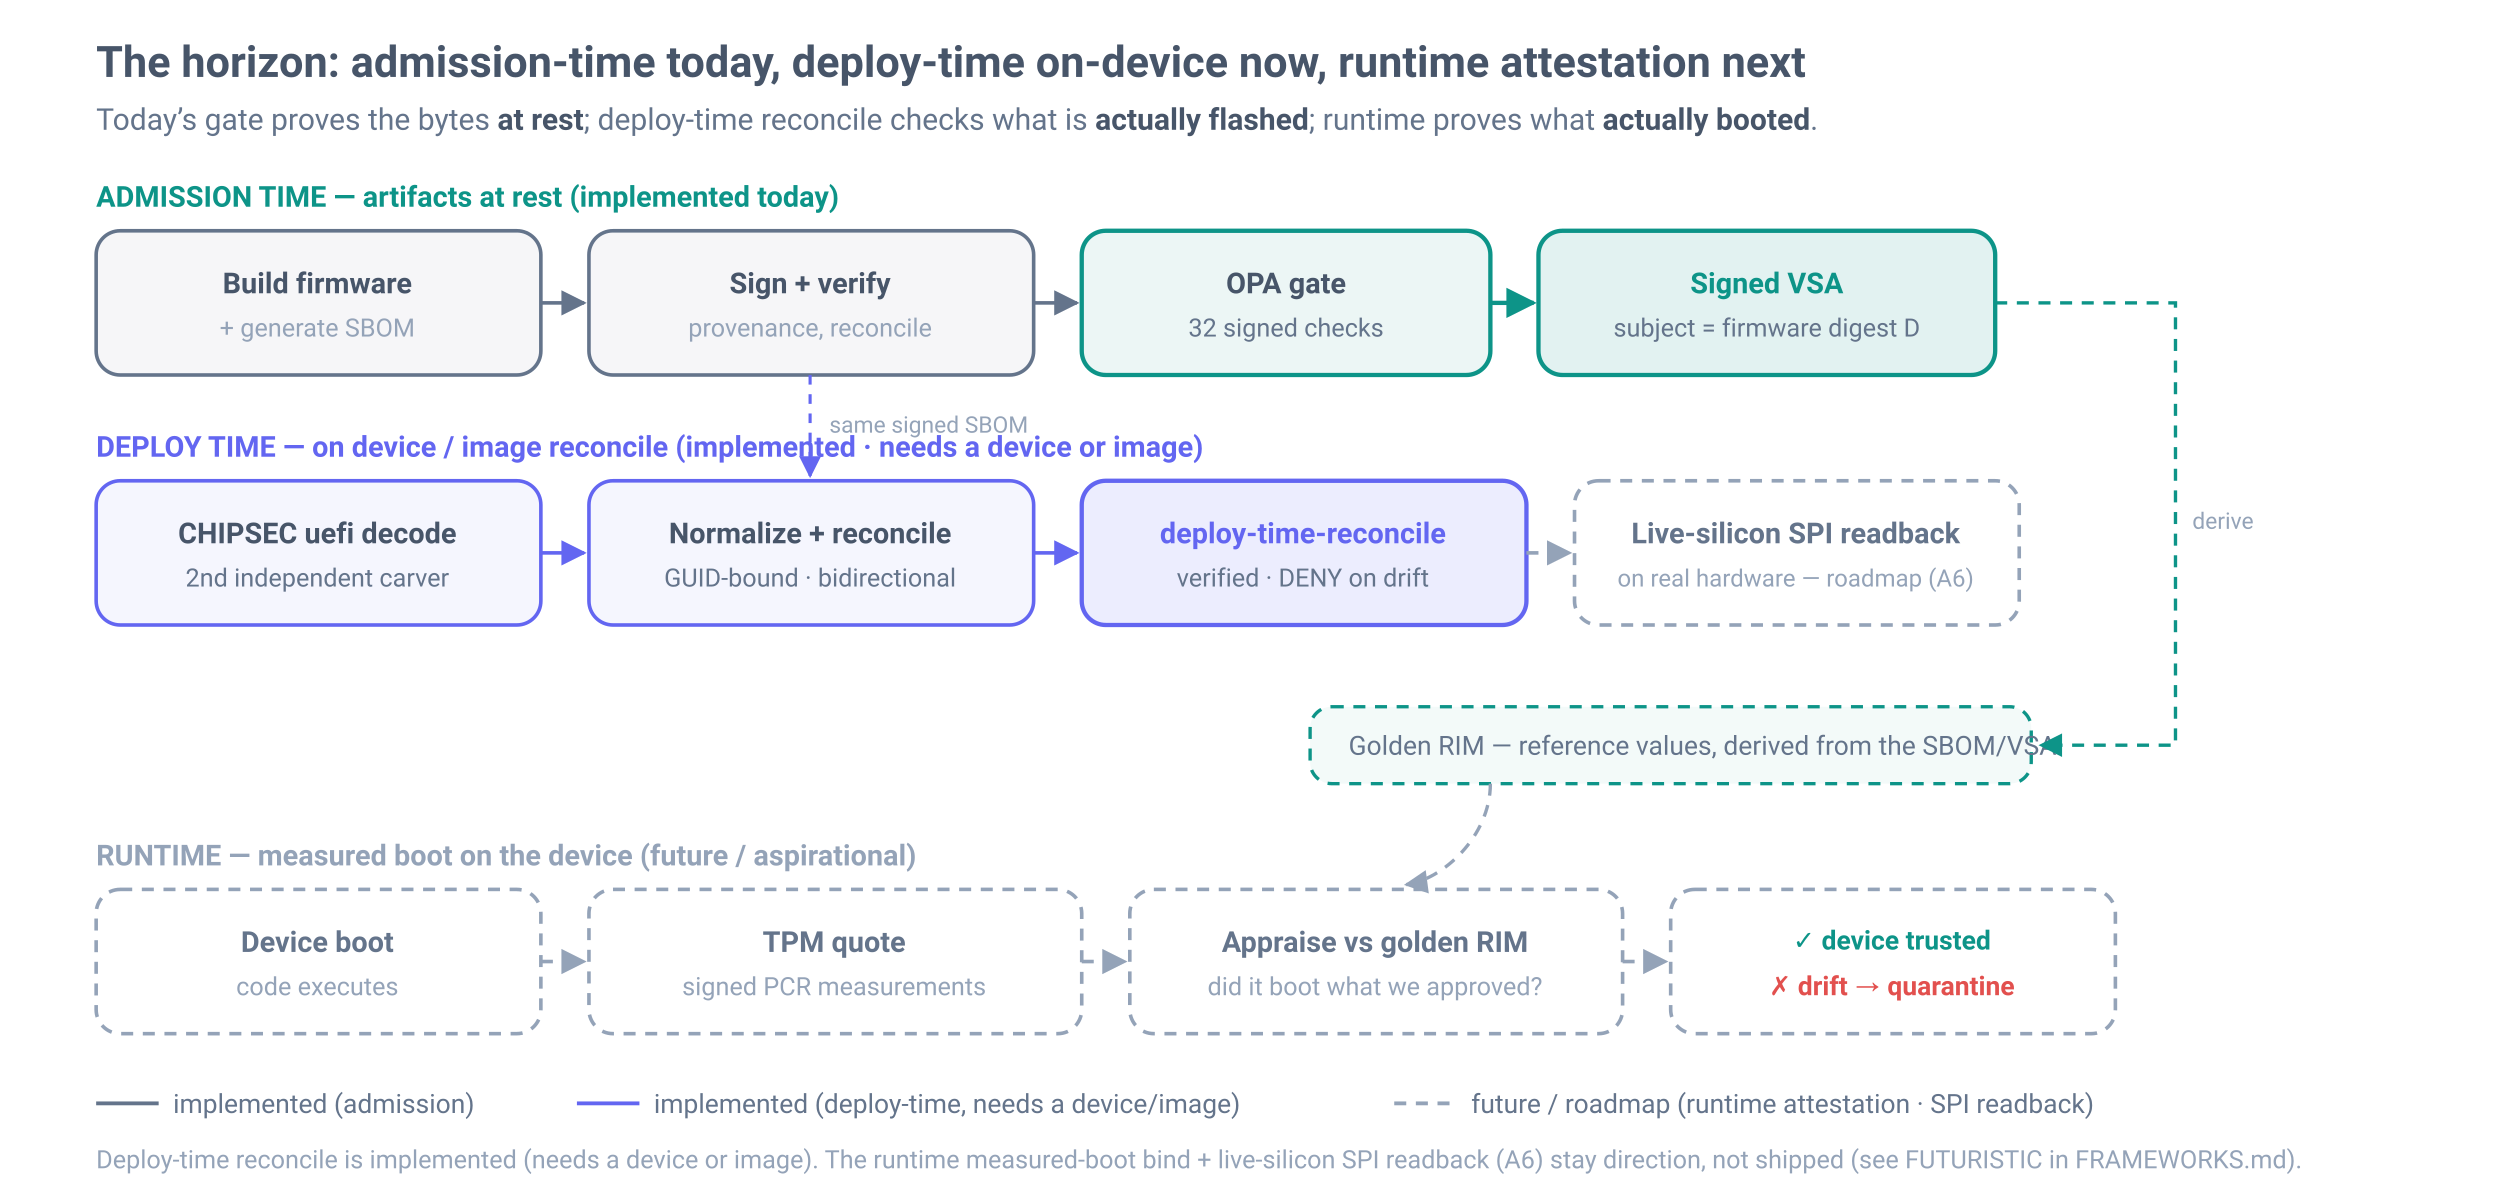
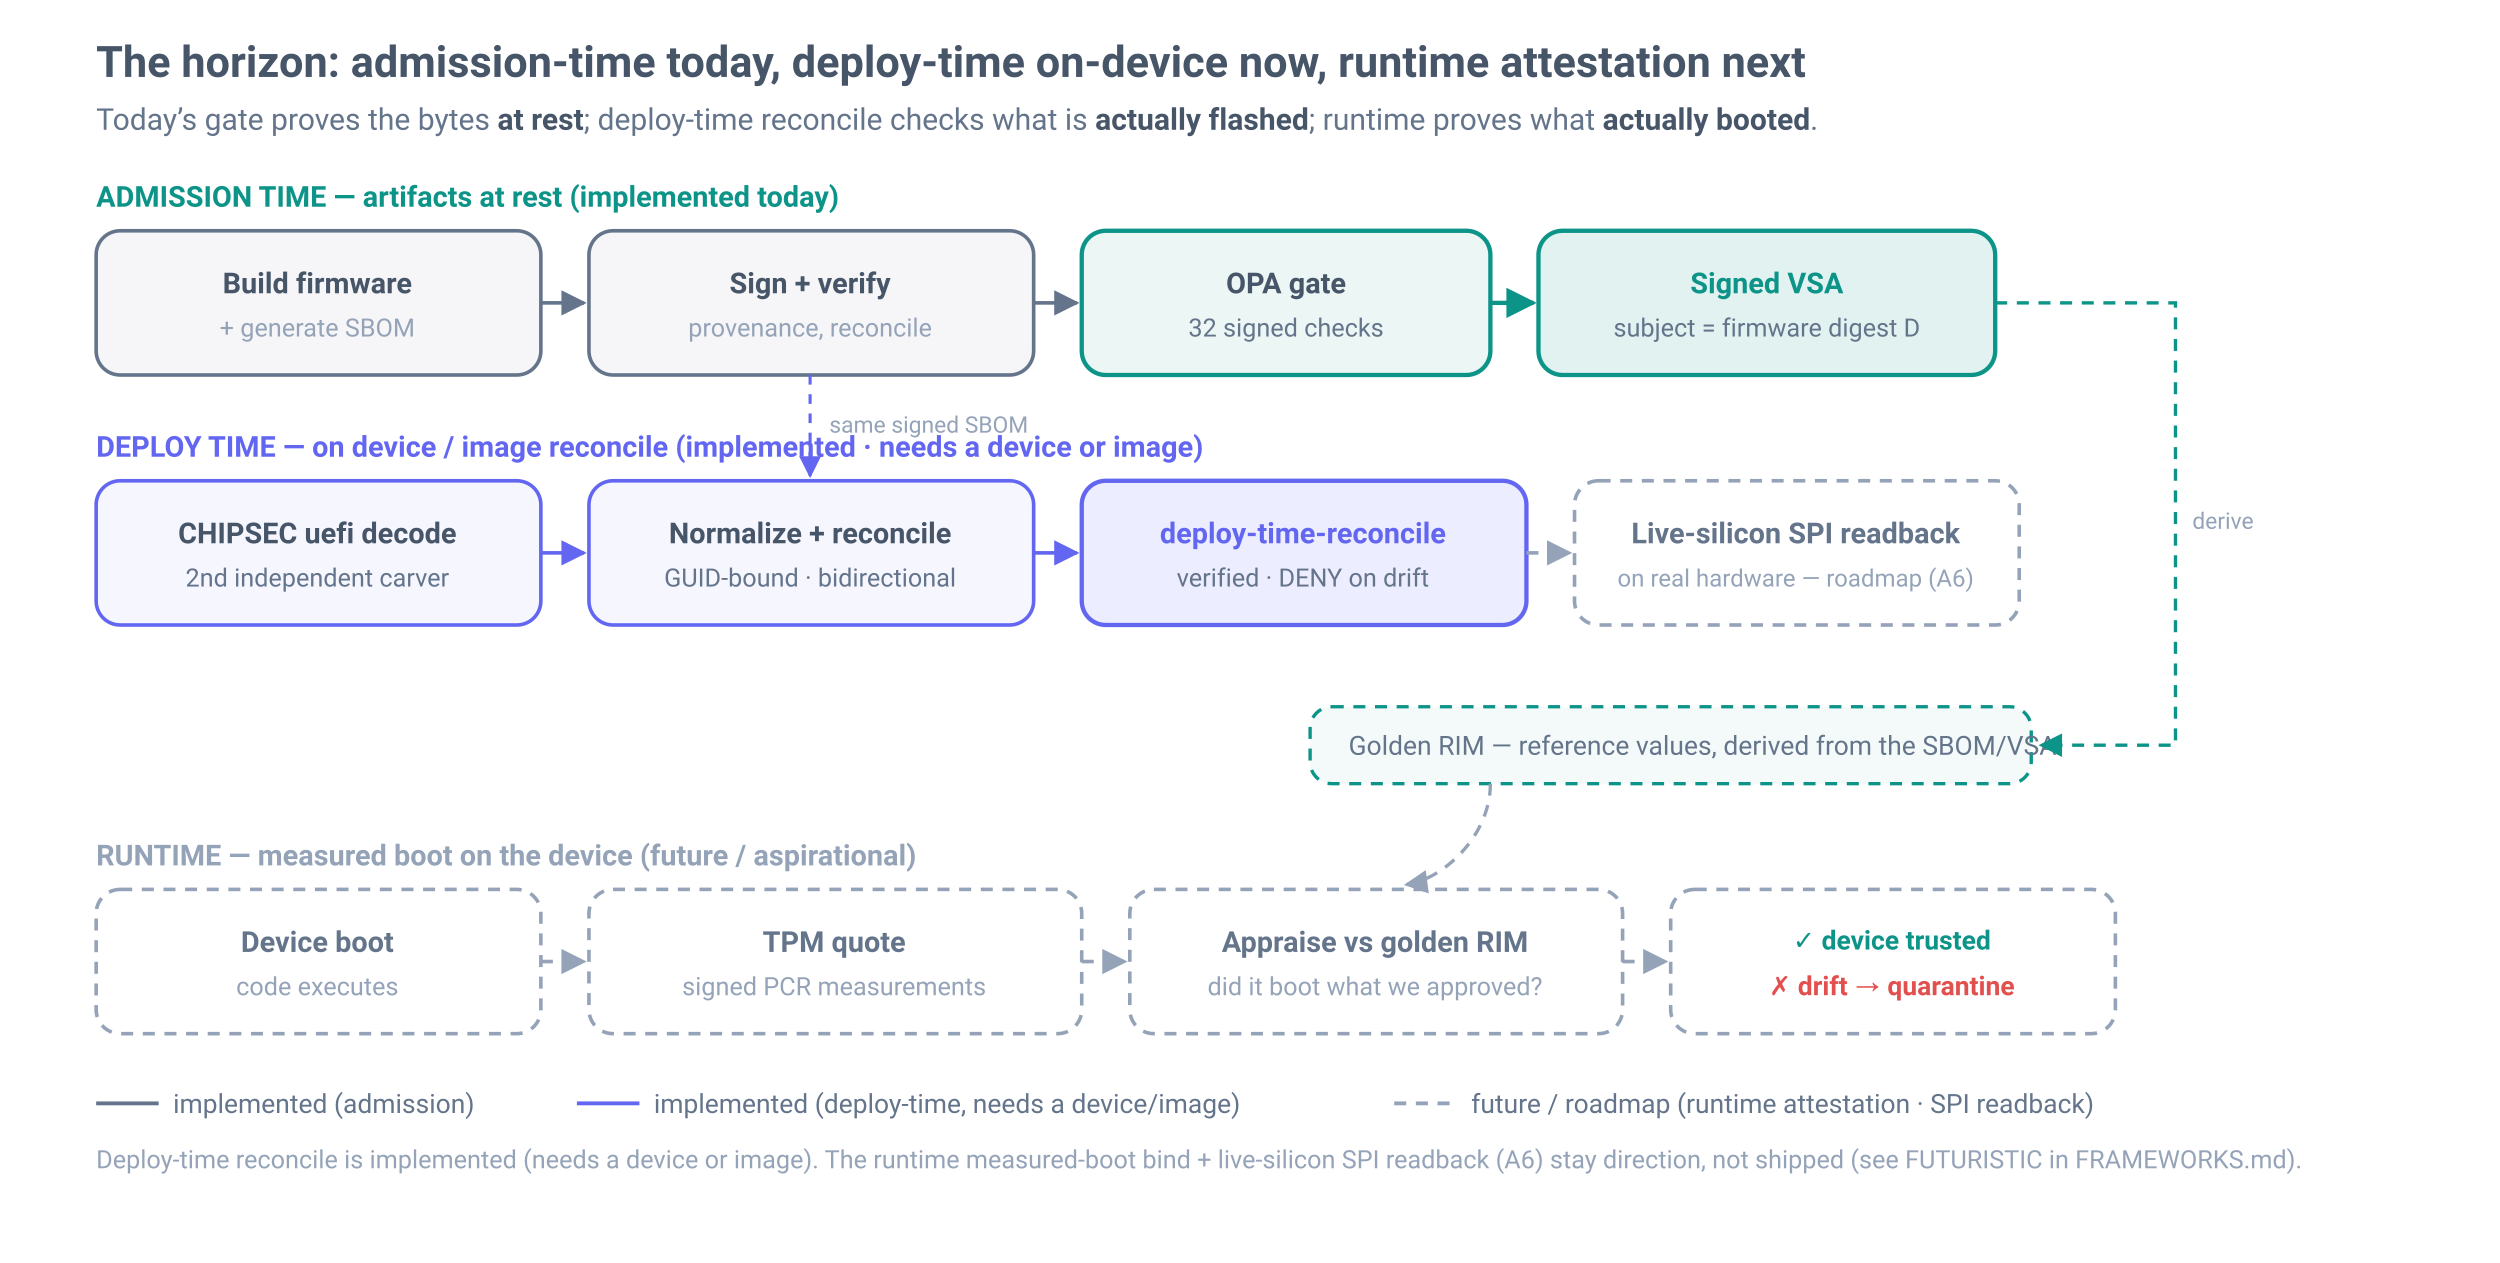
- <svg xmlns="http://www.w3.org/2000/svg" viewBox="0 0 1040 500" width="1040" height="500" font-family="ui-sans-serif, system-ui, -apple-system, 'Segoe UI', Roboto, Helvetica, Arial, 'DejaVu Sans', sans-serif" role="img" aria-label="Admission-time gate today (solid); deploy-time on-device reconcile, implemented but needs a device or image (solid, indigo); runtime measured-boot attestation next (dashed)">
+ <svg xmlns="http://www.w3.org/2000/svg" viewBox="0 0 1040 525" width="1040" height="525" font-family="ui-sans-serif, system-ui, -apple-system, 'Segoe UI', Roboto, Helvetica, Arial, 'DejaVu Sans', sans-serif" role="img" aria-label="Admission-time gate today (solid); deploy-time on-device reconcile, implemented but needs a device or image (solid, indigo); runtime measured-boot attestation next (dashed)">
  <defs>
    <marker id="fr-arw" viewBox="0 0 10 10" refX="9" refY="5" markerWidth="7" markerHeight="7" orient="auto-start-reverse">
      <path d="M0,0 L10,5 L0,10 z" fill="#64748b" />
    </marker>
    <marker id="fr-arwm" viewBox="0 0 10 10" refX="9" refY="5" markerWidth="7" markerHeight="7" orient="auto-start-reverse">
      <path d="M0,0 L10,5 L0,10 z" fill="#94a3b8" />
    </marker>
    <marker id="fr-arwt" viewBox="0 0 10 10" refX="9" refY="5" markerWidth="7" markerHeight="7" orient="auto-start-reverse">
      <path d="M0,0 L10,5 L0,10 z" fill="#0d9488" />
    </marker>
    <marker id="fr-arwi" viewBox="0 0 10 10" refX="9" refY="5" markerWidth="7" markerHeight="7" orient="auto-start-reverse">
      <path d="M0,0 L10,5 L0,10 z" fill="#6366f1" />
    </marker>
  </defs>
  <text x="40" y="32" font-size="18" font-weight="700" fill="#475569">The horizon: admission-time today, deploy-time on-device now, runtime attestation next</text>
  <text x="40" y="54" font-size="12.5" fill="#64748b">Today’s gate proves the bytes <tspan font-weight="600" fill="#475569">at rest</tspan>; deploy-time reconcile checks what is <tspan font-weight="600" fill="#475569">actually flashed</tspan>; runtime proves what <tspan font-weight="600" fill="#475569">actually booted</tspan>.</text>
  <text x="40" y="86" font-size="12" font-weight="700" fill="#0d9488">ADMISSION TIME — artifacts at rest (implemented today)</text>
  <g font-size="12">
    <rect x="40" y="96" width="185" height="60" rx="10" fill="#64748b" fill-opacity="0.06" stroke="#64748b" stroke-width="1.5" />
    <text x="132" y="122" text-anchor="middle" font-weight="600" fill="#475569">Build firmware</text>
    <text x="132" y="140" text-anchor="middle" font-size="10.5" fill="#94a3b8">+ generate SBOM</text>
    <rect x="245" y="96" width="185" height="60" rx="10" fill="#64748b" fill-opacity="0.06" stroke="#64748b" stroke-width="1.5" />
    <text x="337" y="122" text-anchor="middle" font-weight="600" fill="#475569">Sign + verify</text>
    <text x="337" y="140" text-anchor="middle" font-size="10.5" fill="#94a3b8">provenance, reconcile</text>
    <rect x="450" y="96" width="170" height="60" rx="10" fill="#0d9488" fill-opacity="0.08" stroke="#0d9488" stroke-width="1.8" />
    <text x="535" y="122" text-anchor="middle" font-weight="700" fill="#475569">OPA gate</text>
    <text x="535" y="140" text-anchor="middle" font-size="10.5" fill="#64748b">32 signed checks</text>
    <rect x="640" y="96" width="190" height="60" rx="10" fill="#0d9488" fill-opacity="0.12" stroke="#0d9488" stroke-width="1.8" />
    <text x="735" y="122" text-anchor="middle" font-weight="700" fill="#0d9488">Signed VSA</text>
    <text x="735" y="140" text-anchor="middle" font-size="10.5" fill="#64748b">subject = firmware digest D</text>
  </g>
  <line x1="225" y1="126" x2="243" y2="126" stroke="#64748b" stroke-width="1.5" marker-end="url(#fr-arw)" />
  <line x1="430" y1="126" x2="448" y2="126" stroke="#64748b" stroke-width="1.5" marker-end="url(#fr-arw)" />
  <line x1="620" y1="126" x2="638" y2="126" stroke="#0d9488" stroke-width="1.8" marker-end="url(#fr-arwt)" />
  <text x="40" y="190" font-size="12" font-weight="700" fill="#6366f1">DEPLOY TIME — on device / image reconcile (implemented · needs a device or image)</text>
  <g font-size="12">
    <rect x="40" y="200" width="185" height="60" rx="10" fill="#6366f1" fill-opacity="0.06" stroke="#6366f1" stroke-width="1.5" />
    <text x="132" y="226" text-anchor="middle" font-weight="600" fill="#475569">CHIPSEC uefi decode</text>
    <text x="132" y="244" text-anchor="middle" font-size="10.5" fill="#64748b">2nd independent carver</text>
    <rect x="245" y="200" width="185" height="60" rx="10" fill="#6366f1" fill-opacity="0.06" stroke="#6366f1" stroke-width="1.5" />
    <text x="337" y="226" text-anchor="middle" font-weight="600" fill="#475569">Normalize + reconcile</text>
    <text x="337" y="244" text-anchor="middle" font-size="10.5" fill="#64748b">GUID-bound · bidirectional</text>
    <rect x="450" y="200" width="185" height="60" rx="10" fill="#6366f1" fill-opacity="0.12" stroke="#6366f1" stroke-width="1.8" />
    <text x="542" y="226" text-anchor="middle" font-weight="700" fill="#6366f1">deploy-time-reconcile</text>
    <text x="542" y="244" text-anchor="middle" font-size="10.5" fill="#64748b">verified · DENY on drift</text>
    <rect x="655" y="200" width="185" height="60" rx="10" fill="none" stroke="#94a3b8" stroke-width="1.5" stroke-dasharray="5 4" />
    <text x="747" y="226" text-anchor="middle" font-weight="600" fill="#64748b">Live-silicon SPI readback</text>
    <text x="747" y="244" text-anchor="middle" font-size="10" fill="#94a3b8">on real hardware — roadmap (A6)</text>
  </g>
  <line x1="225" y1="230" x2="243" y2="230" stroke="#6366f1" stroke-width="1.5" marker-end="url(#fr-arwi)" />
  <line x1="430" y1="230" x2="448" y2="230" stroke="#6366f1" stroke-width="1.5" marker-end="url(#fr-arwi)" />
  <line x1="635" y1="230" x2="653" y2="230" stroke="#94a3b8" stroke-width="1.5" stroke-dasharray="5 4" marker-end="url(#fr-arwm)" />
  <path d="M337 156 C 337 172, 337 184, 337 198" fill="none" stroke="#6366f1" stroke-width="1.3" stroke-dasharray="4 4" marker-end="url(#fr-arwi)" />
  <text x="345" y="180" font-size="9.5" fill="#94a3b8">same signed SBOM</text>
  <rect x="545" y="294" width="300" height="32" rx="9" fill="#0d9488" fill-opacity="0.05" stroke="#0d9488" stroke-width="1.4" stroke-dasharray="5 4" />
  <text x="561" y="314" font-size="11" fill="#64748b">Golden RIM — reference values, derived from the SBOM/VSA</text>
  <path d="M830 126 H905 V310 H849" fill="none" stroke="#0d9488" stroke-width="1.4" stroke-dasharray="5 4" marker-end="url(#fr-arwt)" />
  <text x="912" y="220" font-size="9.5" fill="#94a3b8">derive</text>
  <text x="40" y="360" font-size="12" font-weight="700" fill="#94a3b8">RUNTIME — measured boot on the device (future / aspirational)</text>
  <g font-size="12">
    <rect x="40" y="370" width="185" height="60" rx="10" fill="none" stroke="#94a3b8" stroke-width="1.5" stroke-dasharray="5 4" />
    <text x="132" y="396" text-anchor="middle" font-weight="600" fill="#64748b">Device boot</text>
    <text x="132" y="414" text-anchor="middle" font-size="10.5" fill="#94a3b8">code executes</text>
    <rect x="245" y="370" width="205" height="60" rx="10" fill="none" stroke="#94a3b8" stroke-width="1.5" stroke-dasharray="5 4" />
    <text x="347" y="396" text-anchor="middle" font-weight="600" fill="#64748b">TPM quote</text>
    <text x="347" y="414" text-anchor="middle" font-size="10.5" fill="#94a3b8">signed PCR measurements</text>
    <rect x="470" y="370" width="205" height="60" rx="10" fill="none" stroke="#94a3b8" stroke-width="1.5" stroke-dasharray="5 4" />
    <text x="572" y="396" text-anchor="middle" font-weight="600" fill="#64748b">Appraise vs golden RIM</text>
    <text x="572" y="414" text-anchor="middle" font-size="10.5" fill="#94a3b8">did it boot what we approved?</text>
    <rect x="695" y="370" width="185" height="60" rx="10" fill="none" stroke="#94a3b8" stroke-width="1.5" stroke-dasharray="5 4" />
    <text x="787" y="395" text-anchor="middle" font-size="11" fill="#0d9488" font-weight="600">✓ device trusted</text>
    <text x="787" y="414" text-anchor="middle" font-size="11" fill="#e2504e" font-weight="600">✗ drift → quarantine</text>
  </g>
  <line x1="225" y1="400" x2="243" y2="400" stroke="#94a3b8" stroke-width="1.5" stroke-dasharray="5 4" marker-end="url(#fr-arwm)" />
  <line x1="450" y1="400" x2="468" y2="400" stroke="#94a3b8" stroke-width="1.5" stroke-dasharray="5 4" marker-end="url(#fr-arwm)" />
  <line x1="675" y1="400" x2="693" y2="400" stroke="#94a3b8" stroke-width="1.5" stroke-dasharray="5 4" marker-end="url(#fr-arwm)" />
  <path d="M620 326 C 620 348, 600 366, 585 368" fill="none" stroke="#94a3b8" stroke-width="1.4" stroke-dasharray="5 4" marker-end="url(#fr-arwm)" />
  <g transform="translate(40,462)">
    <line x1="0" y1="-3" x2="26" y2="-3" stroke="#64748b" stroke-width="1.6" />
    <text x="32" y="1" font-size="11" fill="#64748b">implemented (admission)</text>
    <line x1="200" y1="-3" x2="226" y2="-3" stroke="#6366f1" stroke-width="1.6" />
    <text x="232" y="1" font-size="11" fill="#64748b">implemented (deploy-time, needs a device/image)</text>
    <line x1="540" y1="-3" x2="566" y2="-3" stroke="#94a3b8" stroke-width="1.6" stroke-dasharray="5 4" />
    <text x="572" y="1" font-size="11" fill="#64748b">future / roadmap (runtime attestation · SPI readback)</text>
  </g>
  <text x="40" y="486" font-size="10.5" fill="#94a3b8">Deploy-time reconcile is implemented (needs a device or image). The runtime measured-boot bind + live-silicon SPI readback (A6) stay direction, not shipped (see FUTURISTIC in FRAMEWORKS.md).</text>
</svg>
